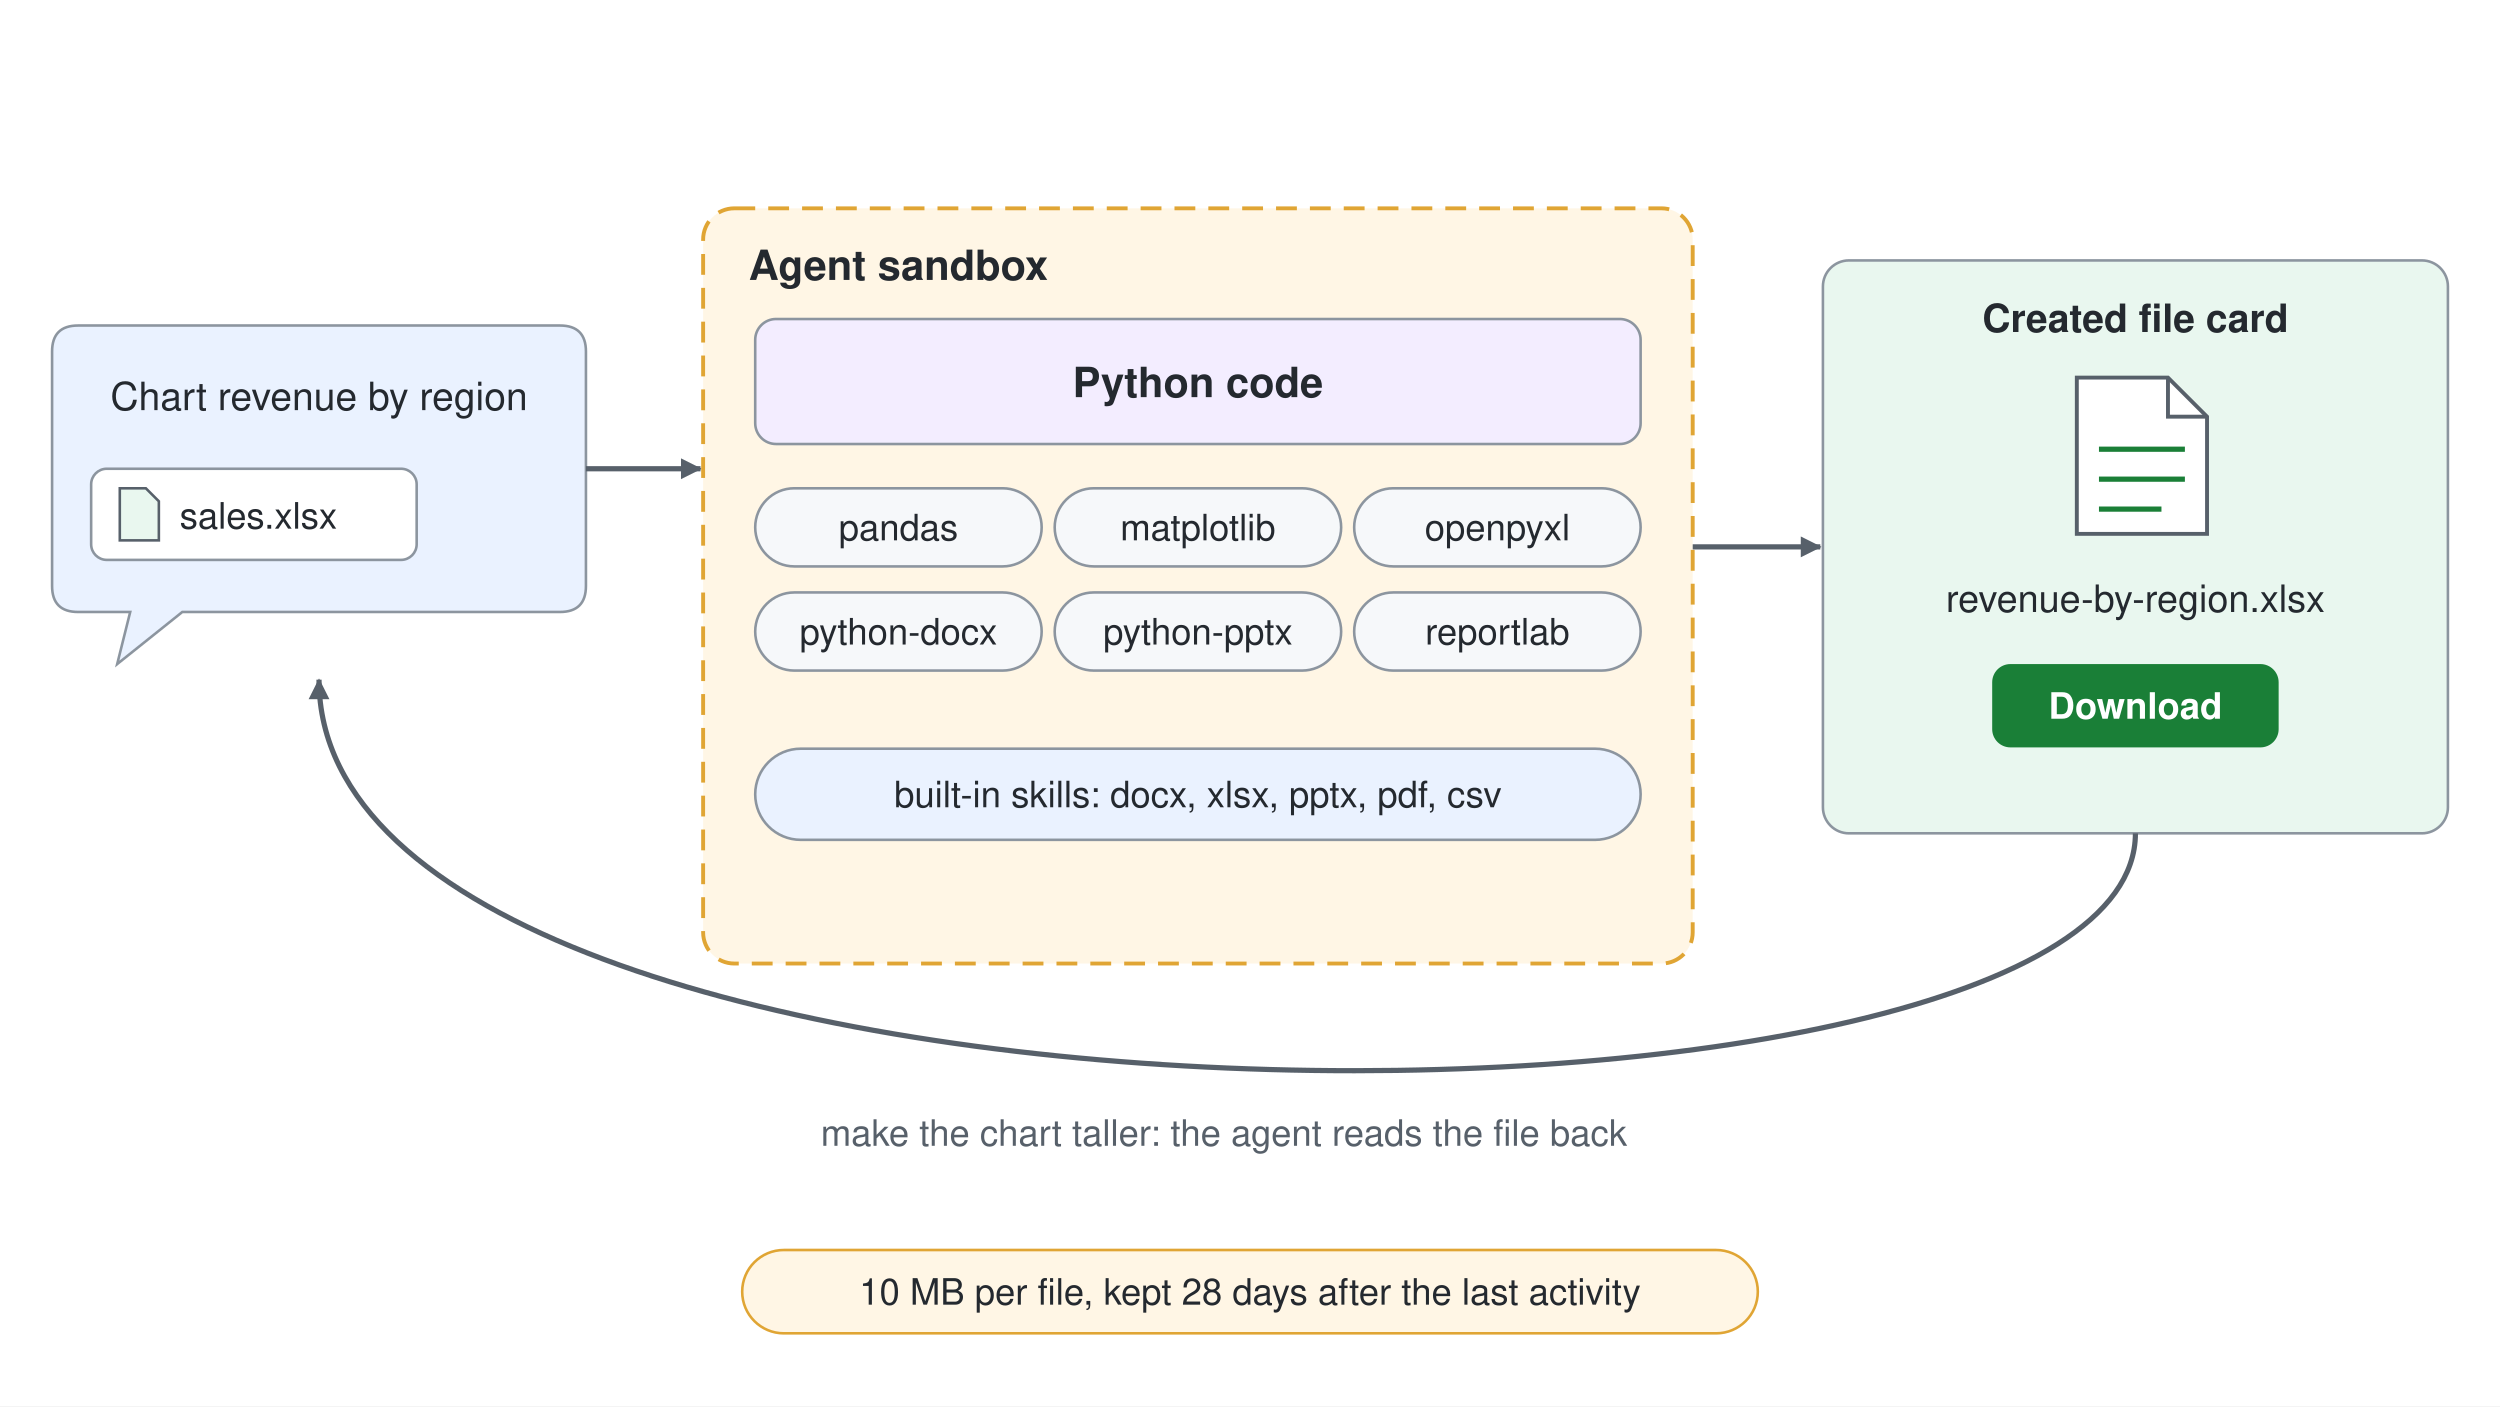
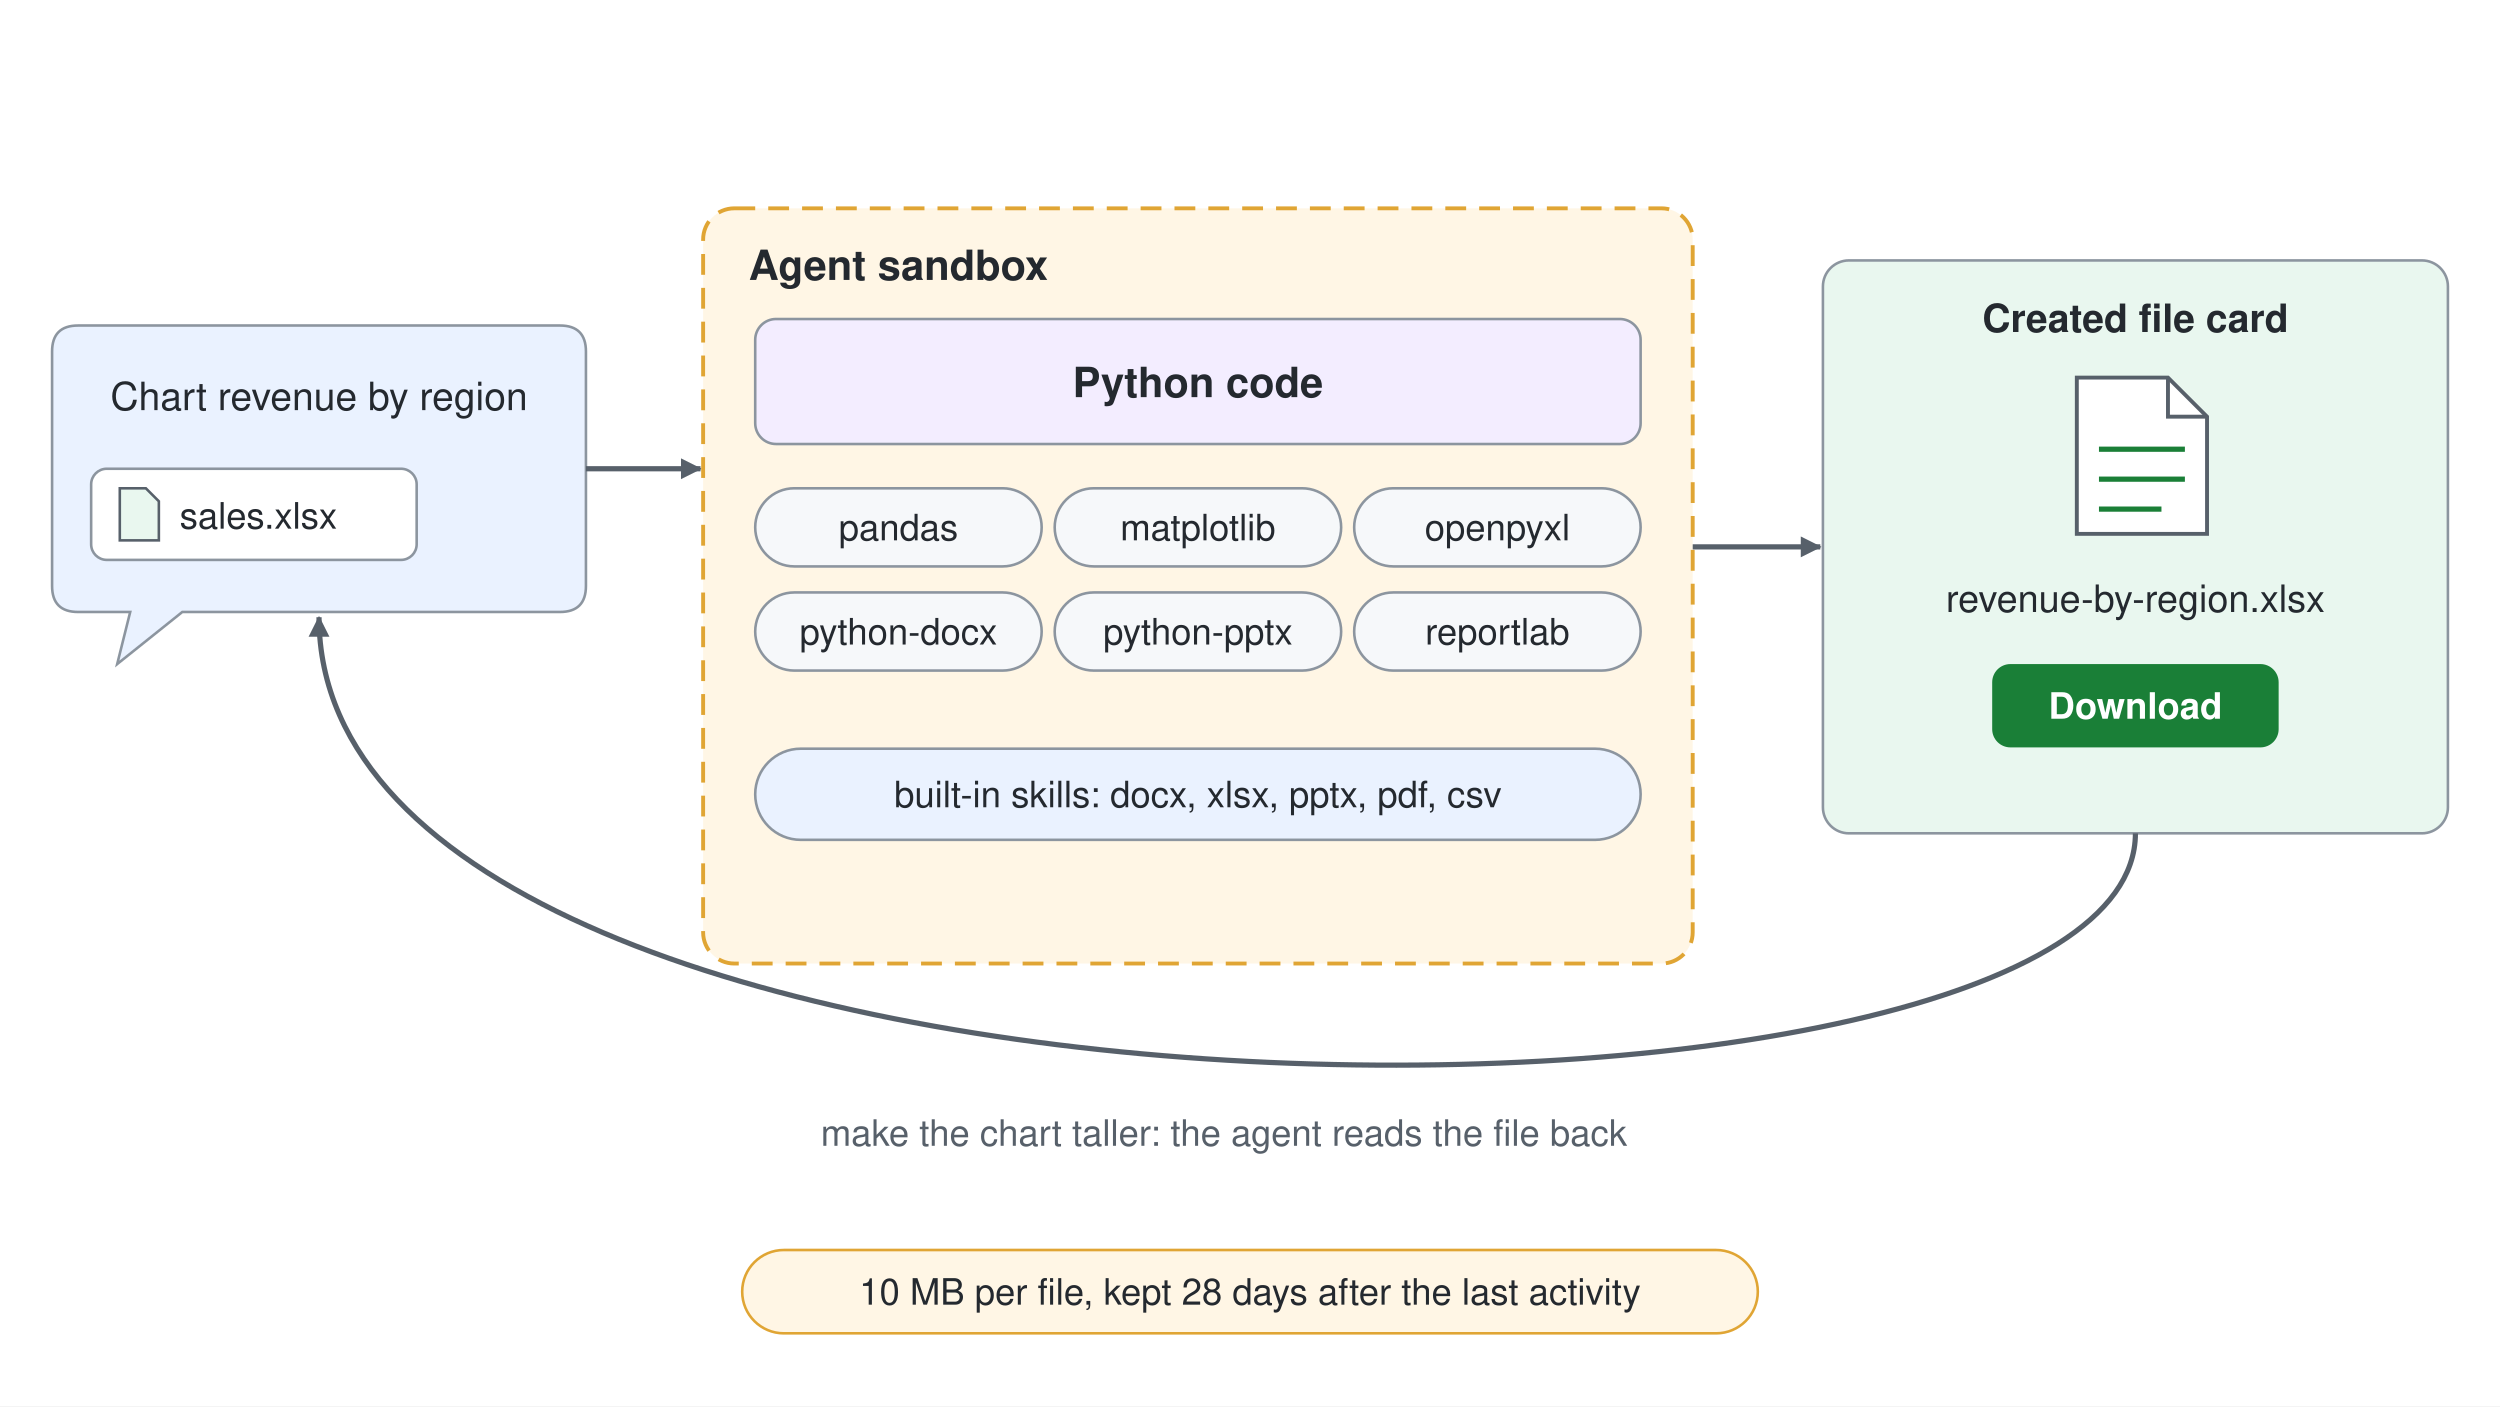
<svg xmlns="http://www.w3.org/2000/svg" viewBox="0 0 1920 1080" width="1920" height="1080" role="img" aria-labelledby="t d" font-family="Segoe UI, Helvetica, Arial, sans-serif">
  <defs>
    <marker id="ah" viewBox="0 0 16 16" refX="15" refY="8" markerWidth="16" markerHeight="16" markerUnits="userSpaceOnUse" orient="auto">
      <path d="M0,0 L16,8 L0,16 z" fill="#57606a" />
    </marker>
  </defs>
  <rect width="1920" height="1080" fill="#ffffff" />
  <path d="M60,250 H430 Q450,250 450,270 V450 Q450,470 430,470 H140 L90,510 L100,470 H60 Q40,470 40,450 V270 Q40,250 60,250 Z" fill="#eaf2ff" stroke="#8c959f" stroke-width="2" />
  <text x="245" y="315" font-size="30" fill="#24292f" text-anchor="middle">Chart revenue by region</text>
  <rect x="70" y="360" width="250" height="70" rx="12" fill="#ffffff" stroke="#8c959f" stroke-width="2" />
  <path d="M92,375 H112 L122,385 V415 H92 Z" fill="#e9f7ef" stroke="#57606a" stroke-width="2" />
  <text x="138" y="406" font-size="28" fill="#24292f">sales.xlsx</text>
  <line x1="450" y1="360" x2="538" y2="360" stroke="#57606a" stroke-width="4" marker-end="url(#ah)" />
  <rect x="540" y="160" width="760" height="580" rx="24" fill="#fff6e5" stroke="#e0a534" stroke-width="3" stroke-dasharray="16 10" />
  <text x="575" y="215" font-size="32" font-weight="700" fill="#24292f">Agent sandbox</text>
  <rect x="580" y="245" width="680" height="96" rx="16" fill="#f3edff" stroke="#8c959f" stroke-width="2" />
  <text x="920" y="305" font-size="32" font-weight="700" fill="#24292f" text-anchor="middle">Python code</text>
  <g font-size="28" fill="#24292f" text-anchor="middle">
    <rect x="580" y="375" width="220" height="60" rx="30" fill="#f6f8fa" stroke="#8c959f" stroke-width="2" />
    <text x="690" y="415">pandas</text>
    <rect x="810" y="375" width="220" height="60" rx="30" fill="#f6f8fa" stroke="#8c959f" stroke-width="2" />
    <text x="920" y="415">matplotlib</text>
    <rect x="1040" y="375" width="220" height="60" rx="30" fill="#f6f8fa" stroke="#8c959f" stroke-width="2" />
    <text x="1150" y="415">openpyxl</text>
    <rect x="580" y="455" width="220" height="60" rx="30" fill="#f6f8fa" stroke="#8c959f" stroke-width="2" />
    <text x="690" y="495">python-docx</text>
    <rect x="810" y="455" width="220" height="60" rx="30" fill="#f6f8fa" stroke="#8c959f" stroke-width="2" />
    <text x="920" y="495">python-pptx</text>
    <rect x="1040" y="455" width="220" height="60" rx="30" fill="#f6f8fa" stroke="#8c959f" stroke-width="2" />
    <text x="1150" y="495">reportlab</text>
    <rect x="580" y="575" width="680" height="70" rx="35" fill="#eaf2ff" stroke="#8c959f" stroke-width="2" />
    <text x="920" y="620">built-in skills: docx, xlsx, pptx, pdf, csv</text>
  </g>
  <line x1="1300" y1="420" x2="1398" y2="420" stroke="#57606a" stroke-width="4" marker-end="url(#ah)" />
  <rect x="1400" y="200" width="480" height="440" rx="20" fill="#e9f7ef" stroke="#8c959f" stroke-width="2" />
  <text x="1640" y="255" font-size="30" font-weight="700" fill="#24292f" text-anchor="middle">Created file card</text>
  <path d="M1595,290 H1665 L1695,320 V410 H1595 Z" fill="#ffffff" stroke="#57606a" stroke-width="3" />
  <path d="M1665,290 V320 H1695" fill="none" stroke="#57606a" stroke-width="3" />
  <g stroke="#1a7f37" stroke-width="4">
    <line x1="1612" y1="345" x2="1678" y2="345" />
    <line x1="1612" y1="368" x2="1678" y2="368" />
    <line x1="1612" y1="391" x2="1660" y2="391" />
  </g>
  <text x="1640" y="470" font-size="29" fill="#24292f" text-anchor="middle">revenue-by-region.xlsx</text>
  <rect x="1530" y="510" width="220" height="64" rx="14" fill="#1a7f37" />
  <text x="1640" y="552" font-size="28" font-weight="700" fill="#ffffff" text-anchor="middle">Download</text>
-   <path d="M1640,640 C1640,900 245,900 245,522" fill="none" stroke="#57606a" stroke-width="4" marker-end="url(#ah)" />
+   <path d="M1640,640 C1640,900 245,900 245,474" fill="none" stroke="#57606a" stroke-width="4" marker-end="url(#ah)" />
  <text x="940" y="880" font-size="28" fill="#57606a" text-anchor="middle">make the chart taller: the agent reads the file back</text>
  <rect x="570" y="960" width="780" height="64" rx="32" fill="#fff6e5" stroke="#e0a534" stroke-width="2" />
  <text x="960" y="1002" font-size="28" fill="#24292f" text-anchor="middle">10 MB per file, kept 28 days after the last activity</text>
</svg>
